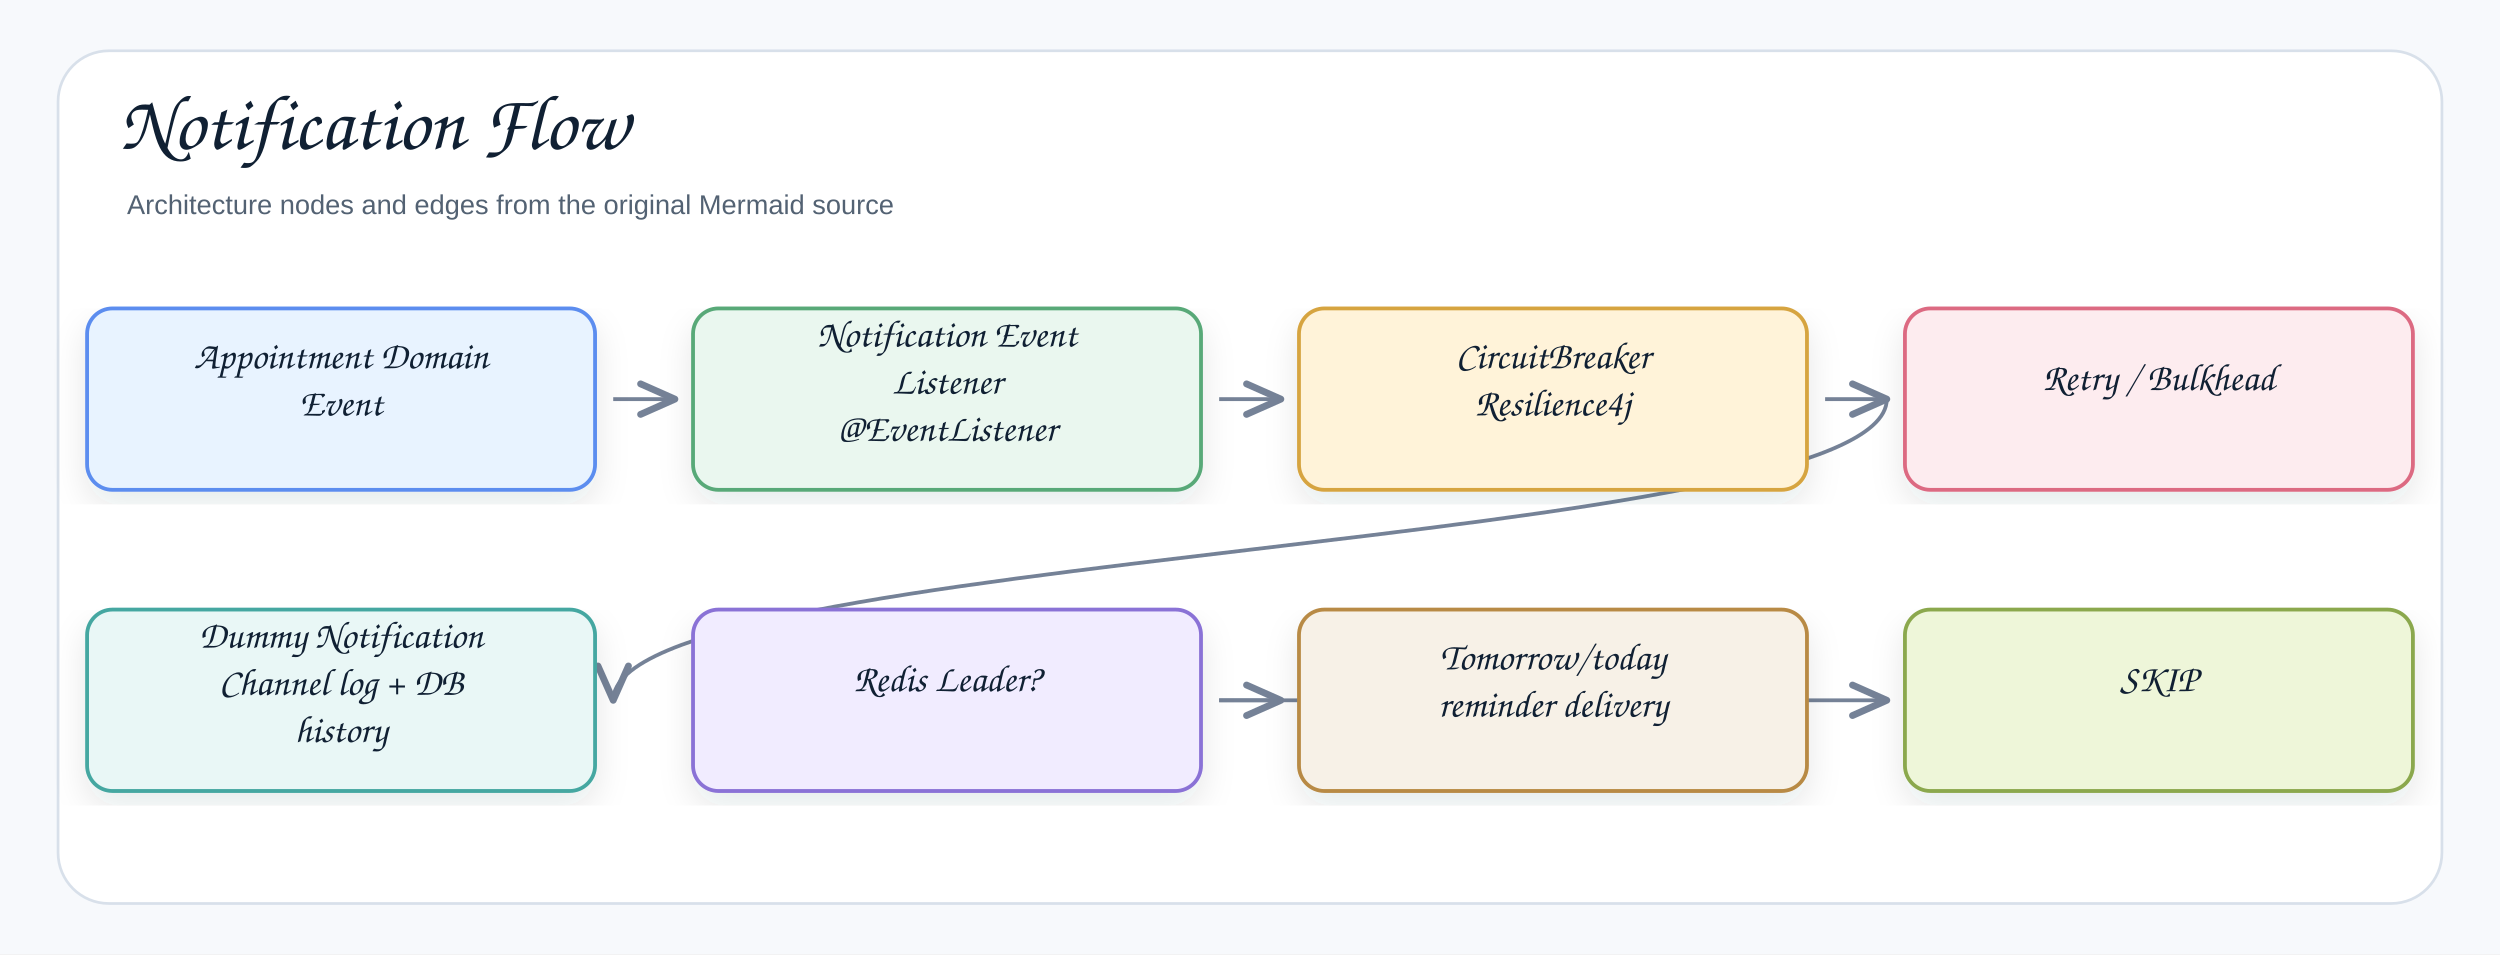
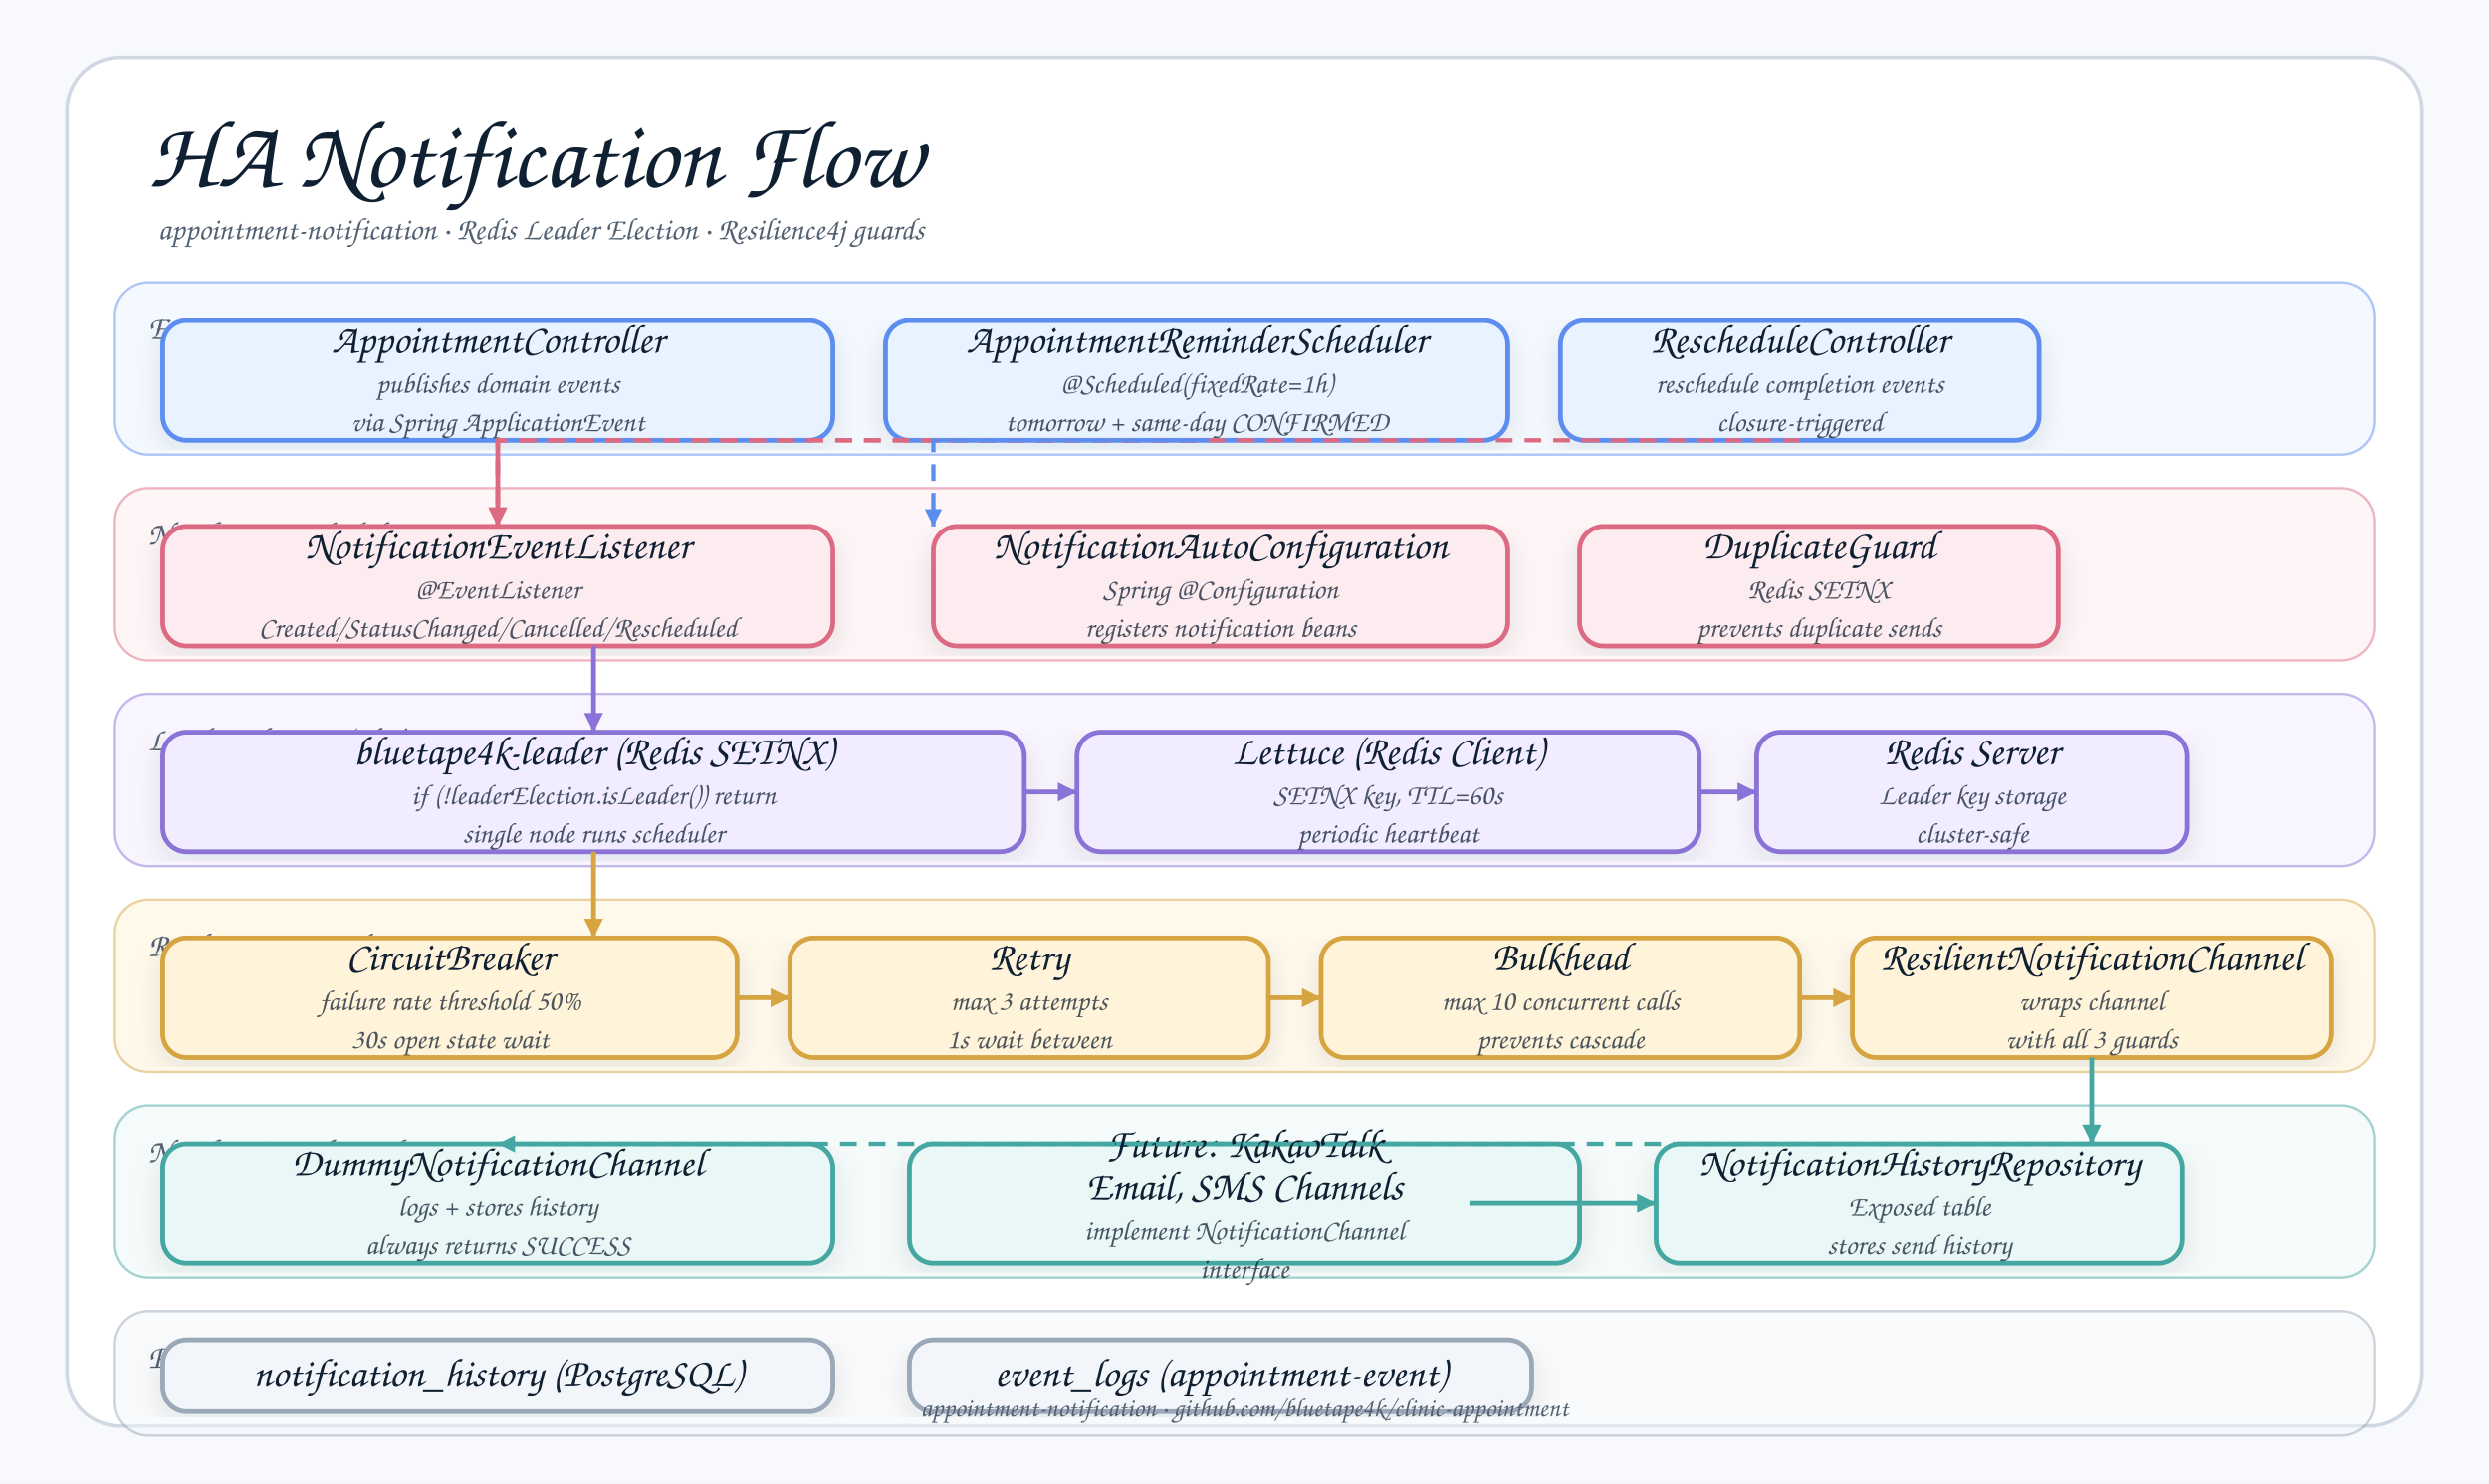
- <svg xmlns="http://www.w3.org/2000/svg" width="1378" height="526" viewBox="0 0 1378 526" role="img" aria-label="Notification Flow">
+ <svg xmlns="http://www.w3.org/2000/svg" width="1040" height="620" viewBox="0 0 1040 620" role="img" aria-label="appointment-notification — HA Notification Flow">
  <defs>
    <filter id="shadow" x="-8%" y="-8%" width="116%" height="116%">
-       <feDropShadow dx="0" dy="8" stdDeviation="9" flood-color="#1f2937" flood-opacity="0.10" />
+       <feDropShadow dx="0" dy="4" stdDeviation="6" flood-color="#1f2937" flood-opacity="0.10" />
    </filter>
-     <marker id="openArrow" markerWidth="12" markerHeight="10" refX="10" refY="5" orient="auto" markerUnits="strokeWidth">
-       <path d="M 1 1 L 10 5 L 1 9" fill="none" stroke="#758297" stroke-width="1.8" stroke-linecap="round" stroke-linejoin="round" />
+     <marker id="arr" markerWidth="5" markerHeight="5" refX="4.5" refY="2.5" orient="auto" markerUnits="strokeWidth">
+       <path d="M 0.5 0.5 L 4.5 2.5 L 0.5 4.5 Z" fill="#758297" />
+     </marker>
+     <marker id="arr-blue" markerWidth="5" markerHeight="5" refX="4.5" refY="2.5" orient="auto" markerUnits="strokeWidth">
+       <path d="M 0.5 0.5 L 4.5 2.5 L 0.5 4.5 Z" fill="#5B8DEF" />
+     </marker>
+     <marker id="arr-green" markerWidth="5" markerHeight="5" refX="4.5" refY="2.5" orient="auto" markerUnits="strokeWidth">
+       <path d="M 0.5 0.5 L 4.5 2.5 L 0.5 4.5 Z" fill="#58A978" />
+     </marker>
+     <marker id="arr-amber" markerWidth="5" markerHeight="5" refX="4.5" refY="2.5" orient="auto" markerUnits="strokeWidth">
+       <path d="M 0.5 0.5 L 4.5 2.5 L 0.5 4.5 Z" fill="#D6A441" />
+     </marker>
+     <marker id="arr-pink" markerWidth="5" markerHeight="5" refX="4.5" refY="2.5" orient="auto" markerUnits="strokeWidth">
+       <path d="M 0.5 0.5 L 4.5 2.5 L 0.5 4.5 Z" fill="#DC6B82" />
+     </marker>
+     <marker id="arr-purple" markerWidth="5" markerHeight="5" refX="4.5" refY="2.5" orient="auto" markerUnits="strokeWidth">
+       <path d="M 0.5 0.5 L 4.5 2.5 L 0.5 4.5 Z" fill="#8A72D6" />
+     </marker>
+     <marker id="arr-teal" markerWidth="5" markerHeight="5" refX="4.5" refY="2.5" orient="auto" markerUnits="strokeWidth">
+       <path d="M 0.5 0.5 L 4.5 2.5 L 0.5 4.5 Z" fill="#45A7A1" />
    </marker>
    <marker id="inherit" markerWidth="14" markerHeight="12" refX="12" refY="6" orient="auto" markerUnits="strokeWidth">
-       <path d="M 0 1 L 12 6 L 0 11 Z" fill="#ffffff" stroke="#758297" stroke-width="1.8" />
+       <path d="M 0 1 L 12 6 L 0 11 Z" fill="#ffffff" stroke="#758297" stroke-width="1.5" />
    </marker>
    <style>
-     .canvas{fill:#f7f9fc}.frame{fill:#fff;stroke:#d8e0ea;stroke-width:1.5}
-     .title{font-family:"Architects Daughter","Comic Sans MS","Comic Sans",cursive;font-size:43px;font-weight:400;fill:#102033}
-     .subtitle{font-family:"Comic Sans MS","Comic Sans","Comic Neue",Arial,sans-serif;font-size:15px;font-weight:400;fill:#536273}
-     .label{font-family:"Architects Daughter","Comic Sans MS","Comic Sans",cursive;font-size:25px;font-weight:400;fill:#102033}
-     .smallLabel{font-family:"Architects Daughter","Comic Sans MS","Comic Sans",cursive;font-size:21px;font-weight:400;fill:#102033}
-     .mono{font-family:"Comic Sans MS","Comic Sans","Comic Neue",Arial,sans-serif;font-size:12px;font-weight:400;fill:#102033}
-     .small{font-family:"Comic Sans MS","Comic Sans","Comic Neue",Arial,sans-serif;font-size:12px;font-weight:400;fill:#536273}
-     .strong{font-family:"Comic Sans MS","Comic Sans","Comic Neue",Arial,sans-serif;font-size:13px;font-weight:400;fill:#102033}
-     .card{stroke-width:2.1;filter:url(#shadow)}.compartment{stroke-width:1.5;fill:none}
-     .line{stroke:#758297;stroke-width:2.1;fill:none;marker-end:url(#openArrow)}
-     .plainLine{stroke:#758297;stroke-width:2.1;fill:none}
-     .dashed{stroke:#758297;stroke-width:2.1;stroke-dasharray:7 6;fill:none;marker-end:url(#openArrow)}
-     .inheritLine{stroke:#758297;stroke-width:2.2;fill:none;marker-end:url(#inherit)}
-     .implLine{stroke:#758297;stroke-width:2.2;stroke-dasharray:8 7;fill:none;marker-end:url(#inherit)}
+     .canvas{fill:#F7F9FC}
+     .frame{fill:#FFFFFF;stroke:#D0D8E4;stroke-width:1.5}
+     .title{font-family:"Architects Daughter","Comic Sans MS",cursive;font-size:40px;fill:#102033}
+     .subtitle{font-family:"Comic Mono","Comic Sans MS",cursive;font-size:13px;fill:#536273}
+     .label{font-family:"Architects Daughter","Comic Sans MS",cursive;font-size:22px;fill:#102033}
+     .smallLabel{font-family:"Architects Daughter","Comic Sans MS",cursive;font-size:17px;fill:#102033}
+     .mono{font-family:"Comic Mono","Comic Sans MS",cursive;font-size:12px;fill:#102033}
+     .small{font-family:"Comic Mono","Comic Sans MS",cursive;font-size:11px;fill:#536273}
+     .layerTitle{font-family:"Architects Daughter","Comic Sans MS",cursive;font-size:14px;fill:#536273;font-style:italic}
+     .card{stroke-width:2;filter:url(#shadow)}
+     .line{stroke:#758297;stroke-width:2;fill:none;marker-end:url(#arr)}
+     .line-blue{stroke:#5B8DEF;stroke-width:2;fill:none;marker-end:url(#arr-blue)}
+     .line-green{stroke:#58A978;stroke-width:2;fill:none;marker-end:url(#arr-green)}
+     .line-amber{stroke:#D6A441;stroke-width:2;fill:none;marker-end:url(#arr-amber)}
+     .line-pink{stroke:#DC6B82;stroke-width:2;fill:none;marker-end:url(#arr-pink)}
+     .line-purple{stroke:#8A72D6;stroke-width:2;fill:none;marker-end:url(#arr-purple)}
+     .line-teal{stroke:#45A7A1;stroke-width:2;fill:none;marker-end:url(#arr-teal)}
+     .dashed{stroke:#758297;stroke-width:1.8;stroke-dasharray:7 5;fill:none;marker-end:url(#arr)}
+     .dashed-blue{stroke:#5B8DEF;stroke-width:1.8;stroke-dasharray:7 5;fill:none;marker-end:url(#arr-blue)}
+     .dashed-green{stroke:#58A978;stroke-width:1.8;stroke-dasharray:7 5;fill:none;marker-end:url(#arr-green)}
+     .dashed-amber{stroke:#D6A441;stroke-width:1.8;stroke-dasharray:7 5;fill:none;marker-end:url(#arr-amber)}
+     .dashed-pink{stroke:#DC6B82;stroke-width:1.8;stroke-dasharray:7 5;fill:none;marker-end:url(#arr-pink)}
+     .dashed-purple{stroke:#8A72D6;stroke-width:1.8;stroke-dasharray:7 5;fill:none;marker-end:url(#arr-purple)}
+     .dashed-teal{stroke:#45A7A1;stroke-width:1.8;stroke-dasharray:7 5;fill:none;marker-end:url(#arr-teal)}
+     .inheritLine{stroke:#758297;stroke-width:2;fill:none;marker-end:url(#inherit)}
  </style>
  </defs>
-   <rect class="canvas" width="1378" height="526" />
-   <rect class="frame" x="32" y="28" width="1314" height="470" rx="28" />
-   <text class="title" x="66" y="82">Notification Flow</text>
-   <text class="subtitle" x="70" y="118">Architecture nodes and edges from the original Mermaid source</text>
-   <path class="line" d="M672 386 C672 386 1040 386 1040 386" />
-   <path class="line" d="M672 386 C672 386 706 386 706 386" />
-   <path class="line" d="M1040 220 C1040 303 338 303 338 386" />
-   <path class="line" d="M1006 220 C1006 220 1040 220 1040 220" />
-   <path class="line" d="M672 220 C672 220 706 220 706 220" />
-   <path class="line" d="M338 220 C338 220 372 220 372 220" />
-   <g transform="translate(48,170)">
-     <rect class="card" x="0" y="0" width="280" height="100" rx="14" fill="#E8F3FF" stroke="#5B8DEF" />
-     <text class="smallLabel" x="140" y="33" text-anchor="middle">Appointment Domain</text>
-     <text class="smallLabel" x="140" y="59" text-anchor="middle">Event</text>
-   </g>
-   <g transform="translate(382,170)">
-     <rect class="card" x="0" y="0" width="280" height="100" rx="14" fill="#EAF7EF" stroke="#58A978" />
-     <text class="smallLabel" x="140" y="21" text-anchor="middle">Notification Event</text>
-     <text class="smallLabel" x="140" y="47" text-anchor="middle">Listener</text>
-     <text class="smallLabel" x="140" y="73" text-anchor="middle">@EventListener</text>
-   </g>
-   <g transform="translate(716,170)">
-     <rect class="card" x="0" y="0" width="280" height="100" rx="14" fill="#FFF3D9" stroke="#D6A441" />
-     <text class="smallLabel" x="140" y="33" text-anchor="middle">CircuitBreaker</text>
-     <text class="smallLabel" x="140" y="59" text-anchor="middle">Resilience4j</text>
-   </g>
-   <g transform="translate(1050,170)">
-     <rect class="card" x="0" y="0" width="280" height="100" rx="14" fill="#FDECEF" stroke="#DC6B82" />
-     <text class="smallLabel" x="140" y="45" text-anchor="middle">Retry / Bulkhead</text>
-   </g>
-   <g transform="translate(48,336)">
-     <rect class="card" x="0" y="0" width="280" height="100" rx="14" fill="#E9F7F6" stroke="#45A7A1" />
-     <text class="smallLabel" x="140" y="21" text-anchor="middle">Dummy Notification</text>
-     <text class="smallLabel" x="140" y="47" text-anchor="middle">Channel log + DB</text>
-     <text class="smallLabel" x="140" y="73" text-anchor="middle">history</text>
-   </g>
-   <g transform="translate(382,336)">
-     <rect class="card" x="0" y="0" width="280" height="100" rx="14" fill="#F1ECFF" stroke="#8A72D6" />
-     <text class="smallLabel" x="140" y="45" text-anchor="middle">Redis Leader?</text>
-   </g>
-   <g transform="translate(716,336)">
-     <rect class="card" x="0" y="0" width="280" height="100" rx="14" fill="#F7F1E7" stroke="#B88A44" />
-     <text class="smallLabel" x="140" y="33" text-anchor="middle">Tomorrow/today</text>
-     <text class="smallLabel" x="140" y="59" text-anchor="middle">reminder delivery</text>
-   </g>
-   <g transform="translate(1050,336)">
-     <rect class="card" x="0" y="0" width="280" height="100" rx="14" fill="#EEF6D9" stroke="#8BA84D" />
-     <text class="smallLabel" x="140" y="45" text-anchor="middle">SKIP</text>
-   </g>
+   <rect class="canvas" width="1040" height="620" />
+   <rect class="frame" x="28" y="24" width="984" height="572" rx="22" />
+   <text class="title" x="62" y="78">HA Notification Flow</text>
+   <text class="subtitle" x="66" y="100">appointment-notification · Redis Leader Election · Resilience4j guards</text>
+   <rect x="48" y="118" width="944" height="72" rx="14" fill="#E8F3FF" stroke="#5B8DEF" stroke-width="1" opacity="0.5" />
+   <text class="layerTitle" x="62" y="138" dominant-baseline="middle">Event Sources</text>
+   <rect x="48" y="204" width="944" height="72" rx="14" fill="#FDECEF" stroke="#DC6B82" stroke-width="1" opacity="0.5" />
+   <text class="layerTitle" x="62" y="224" dominant-baseline="middle">Notification Module</text>
+   <rect x="48" y="290" width="944" height="72" rx="14" fill="#F1ECFF" stroke="#8A72D6" stroke-width="1" opacity="0.5" />
+   <text class="layerTitle" x="62" y="310" dominant-baseline="middle">Leader Election (HA)</text>
+   <rect x="48" y="376" width="944" height="72" rx="14" fill="#FFF3D9" stroke="#D6A441" stroke-width="1" opacity="0.5" />
+   <text class="layerTitle" x="62" y="396" dominant-baseline="middle">Resilience4j Guards</text>
+   <rect x="48" y="462" width="944" height="72" rx="14" fill="#E9F7F6" stroke="#45A7A1" stroke-width="1" opacity="0.5" />
+   <text class="layerTitle" x="62" y="482" dominant-baseline="middle">Notification Channels</text>
+   <rect x="48" y="548" width="944" height="52" rx="14" fill="#F2F5F9" stroke="#9AA8B8" stroke-width="1" opacity="0.5" />
+   <text class="layerTitle" x="62" y="568" dominant-baseline="middle">Persistence</text>
+   <rect x="68" y="134" width="280" height="50" rx="10" fill="#E8F3FF" stroke="#5B8DEF" class="card" />
+   <text class="smallLabel" x="208" y="143" text-anchor="middle" dominant-baseline="middle">AppointmentController</text>
+   <text class="mono" x="208" y="161" text-anchor="middle" dominant-baseline="middle" fill="#1A3A5C" opacity="0.75">publishes domain events</text>
+   <text class="mono" x="208" y="177" text-anchor="middle" dominant-baseline="middle" fill="#1A3A5C" opacity="0.75">via Spring ApplicationEvent</text>
+   <rect x="370" y="134" width="260" height="50" rx="10" fill="#E8F3FF" stroke="#5B8DEF" class="card" />
+   <text class="smallLabel" x="500" y="143" text-anchor="middle" dominant-baseline="middle">AppointmentReminderScheduler</text>
+   <text class="mono" x="500" y="161" text-anchor="middle" dominant-baseline="middle" fill="#1A3A5C" opacity="0.75">@Scheduled(fixedRate=1h)</text>
+   <text class="mono" x="500" y="177" text-anchor="middle" dominant-baseline="middle" fill="#1A3A5C" opacity="0.75">tomorrow + same-day CONFIRMED</text>
+   <rect x="652" y="134" width="200" height="50" rx="10" fill="#E8F3FF" stroke="#5B8DEF" class="card" />
+   <text class="smallLabel" x="752" y="143" text-anchor="middle" dominant-baseline="middle">RescheduleController</text>
+   <text class="mono" x="752" y="161" text-anchor="middle" dominant-baseline="middle" fill="#1A3A5C" opacity="0.75">reschedule completion events</text>
+   <text class="mono" x="752" y="177" text-anchor="middle" dominant-baseline="middle" fill="#1A3A5C" opacity="0.75">closure-triggered</text>
+   <rect x="68" y="220" width="280" height="50" rx="10" fill="#FDECEF" stroke="#DC6B82" class="card" />
+   <text class="smallLabel" x="208" y="229" text-anchor="middle" dominant-baseline="middle">NotificationEventListener</text>
+   <text class="mono" x="208" y="247" text-anchor="middle" dominant-baseline="middle" fill="#4A0E1C" opacity="0.75">@EventListener</text>
+   <text class="mono" x="208" y="263" text-anchor="middle" dominant-baseline="middle" fill="#4A0E1C" opacity="0.75">Created/StatusChanged/Cancelled/Rescheduled</text>
+   <rect x="390" y="220" width="240" height="50" rx="10" fill="#FDECEF" stroke="#DC6B82" class="card" />
+   <text class="smallLabel" x="510" y="229" text-anchor="middle" dominant-baseline="middle">NotificationAutoConfiguration</text>
+   <text class="mono" x="510" y="247" text-anchor="middle" dominant-baseline="middle" fill="#4A0E1C" opacity="0.75">Spring @Configuration</text>
+   <text class="mono" x="510" y="263" text-anchor="middle" dominant-baseline="middle" fill="#4A0E1C" opacity="0.75">registers notification beans</text>
+   <rect x="660" y="220" width="200" height="50" rx="10" fill="#FDECEF" stroke="#DC6B82" class="card" />
+   <text class="smallLabel" x="760" y="229" text-anchor="middle" dominant-baseline="middle">DuplicateGuard</text>
+   <text class="mono" x="760" y="247" text-anchor="middle" dominant-baseline="middle" fill="#4A0E1C" opacity="0.75">Redis SETNX</text>
+   <text class="mono" x="760" y="263" text-anchor="middle" dominant-baseline="middle" fill="#4A0E1C" opacity="0.75">prevents duplicate sends</text>
+   <rect x="68" y="306" width="360" height="50" rx="10" fill="#F1ECFF" stroke="#8A72D6" class="card" />
+   <text class="smallLabel" x="248" y="315" text-anchor="middle" dominant-baseline="middle">bluetape4k-leader (Redis SETNX)</text>
+   <text class="mono" x="248" y="333" text-anchor="middle" dominant-baseline="middle" fill="#2A1A5C" opacity="0.75">if (!leaderElection.isLeader()) return</text>
+   <text class="mono" x="248" y="349" text-anchor="middle" dominant-baseline="middle" fill="#2A1A5C" opacity="0.75">single node runs scheduler</text>
+   <rect x="450" y="306" width="260" height="50" rx="10" fill="#F1ECFF" stroke="#8A72D6" class="card" />
+   <text class="smallLabel" x="580" y="315" text-anchor="middle" dominant-baseline="middle">Lettuce (Redis Client)</text>
+   <text class="mono" x="580" y="333" text-anchor="middle" dominant-baseline="middle" fill="#2A1A5C" opacity="0.75">SETNX key, TTL=60s</text>
+   <text class="mono" x="580" y="349" text-anchor="middle" dominant-baseline="middle" fill="#2A1A5C" opacity="0.75">periodic heartbeat</text>
+   <rect x="734" y="306" width="180" height="50" rx="10" fill="#F1ECFF" stroke="#8A72D6" class="card" />
+   <text class="smallLabel" x="824" y="315" text-anchor="middle" dominant-baseline="middle">Redis Server</text>
+   <text class="mono" x="824" y="333" text-anchor="middle" dominant-baseline="middle" fill="#2A1A5C" opacity="0.75">Leader key storage</text>
+   <text class="mono" x="824" y="349" text-anchor="middle" dominant-baseline="middle" fill="#2A1A5C" opacity="0.75">cluster-safe</text>
+   <rect x="68" y="392" width="240" height="50" rx="10" fill="#FFF3D9" stroke="#D6A441" class="card" />
+   <text class="smallLabel" x="188" y="401" text-anchor="middle" dominant-baseline="middle">CircuitBreaker</text>
+   <text class="mono" x="188" y="419" text-anchor="middle" dominant-baseline="middle" fill="#4A3000" opacity="0.75">failure rate threshold 50%</text>
+   <text class="mono" x="188" y="435" text-anchor="middle" dominant-baseline="middle" fill="#4A3000" opacity="0.75">30s open state wait</text>
+   <rect x="330" y="392" width="200" height="50" rx="10" fill="#FFF3D9" stroke="#D6A441" class="card" />
+   <text class="smallLabel" x="430" y="401" text-anchor="middle" dominant-baseline="middle">Retry</text>
+   <text class="mono" x="430" y="419" text-anchor="middle" dominant-baseline="middle" fill="#4A3000" opacity="0.75">max 3 attempts</text>
+   <text class="mono" x="430" y="435" text-anchor="middle" dominant-baseline="middle" fill="#4A3000" opacity="0.75">1s wait between</text>
+   <rect x="552" y="392" width="200" height="50" rx="10" fill="#FFF3D9" stroke="#D6A441" class="card" />
+   <text class="smallLabel" x="652" y="401" text-anchor="middle" dominant-baseline="middle">Bulkhead</text>
+   <text class="mono" x="652" y="419" text-anchor="middle" dominant-baseline="middle" fill="#4A3000" opacity="0.75">max 10 concurrent calls</text>
+   <text class="mono" x="652" y="435" text-anchor="middle" dominant-baseline="middle" fill="#4A3000" opacity="0.75">prevents cascade</text>
+   <rect x="774" y="392" width="200" height="50" rx="10" fill="#FFF3D9" stroke="#D6A441" class="card" />
+   <text class="smallLabel" x="874" y="401" text-anchor="middle" dominant-baseline="middle">ResilientNotificationChannel</text>
+   <text class="mono" x="874" y="419" text-anchor="middle" dominant-baseline="middle" fill="#4A3000" opacity="0.75">wraps channel</text>
+   <text class="mono" x="874" y="435" text-anchor="middle" dominant-baseline="middle" fill="#4A3000" opacity="0.75">with all 3 guards</text>
+   <rect x="68" y="478" width="280" height="50" rx="10" fill="#E9F7F6" stroke="#45A7A1" class="card" />
+   <text class="smallLabel" x="208" y="487" text-anchor="middle" dominant-baseline="middle">DummyNotificationChannel</text>
+   <text class="mono" x="208" y="505" text-anchor="middle" dominant-baseline="middle" fill="#0E3533" opacity="0.75">logs + stores history</text>
+   <text class="mono" x="208" y="521" text-anchor="middle" dominant-baseline="middle" fill="#0E3533" opacity="0.75">always returns SUCCESS</text>
+   <rect x="380" y="478" width="280" height="50" rx="10" fill="#E9F7F6" stroke="#45A7A1" class="card" />
+   <text class="smallLabel" x="520" y="479" text-anchor="middle" dominant-baseline="middle">Future: KakaoTalk</text>
+   <text class="smallLabel" x="520" y="497" text-anchor="middle" dominant-baseline="middle">Email, SMS Channels</text>
+   <text class="mono" x="520" y="515" text-anchor="middle" dominant-baseline="middle" fill="#0E3533" opacity="0.75">implement NotificationChannel</text>
+   <text class="mono" x="520" y="531" text-anchor="middle" dominant-baseline="middle" fill="#0E3533" opacity="0.75">interface</text>
+   <rect x="692" y="478" width="220" height="50" rx="10" fill="#E9F7F6" stroke="#45A7A1" class="card" />
+   <text class="smallLabel" x="802" y="487" text-anchor="middle" dominant-baseline="middle">NotificationHistoryRepository</text>
+   <text class="mono" x="802" y="505" text-anchor="middle" dominant-baseline="middle" fill="#0E3533" opacity="0.75">Exposed table</text>
+   <text class="mono" x="802" y="521" text-anchor="middle" dominant-baseline="middle" fill="#0E3533" opacity="0.75">stores send history</text>
+   <rect x="68" y="560" width="280" height="30" rx="10" fill="#F2F5F9" stroke="#9AA8B8" class="card" />
+   <text class="smallLabel" x="208" y="575" text-anchor="middle" dominant-baseline="middle">notification_history (PostgreSQL)</text>
+   <rect x="380" y="560" width="260" height="30" rx="10" fill="#F2F5F9" stroke="#9AA8B8" class="card" />
+   <text class="smallLabel" x="510" y="575" text-anchor="middle" dominant-baseline="middle">event_logs (appointment-event)</text>
+   <path class="line-pink" d="M208 184 L208 220" />
+   <path class="dashed-pink" d="M500 184 L208 184 L208 220" />
+   <path class="dashed-pink" d="M752 184 L208 184 L208 220" />
+   <path class="line-purple" d="M248 270 L248 306" />
+   <path class="line-purple" d="M428 331 L450 331" />
+   <path class="line-purple" d="M710 331 L734 331" />
+   <path class="line-amber" d="M248 356 L248 392" />
+   <path class="line-amber" d="M308 417 L330 417" />
+   <path class="line-amber" d="M530 417 L552 417" />
+   <path class="line-amber" d="M752 417 L774 417" />
+   <path class="line-teal" d="M874 442 L874 478" />
+   <path class="dashed-teal" d="M874 478 L874 478 L208 478" />
+   <path class="line-teal" d="M614 503 L692 503" />
+   <path class="dashed-gray" d="M802 528 L802 560" />
+   <path class="dashed-blue" d="M500 184 L390 184 L390 220" />
+   <text class="small" x="520" y="592" text-anchor="middle">appointment-notification · github.com/bluetape4k/clinic-appointment</text>
</svg>
